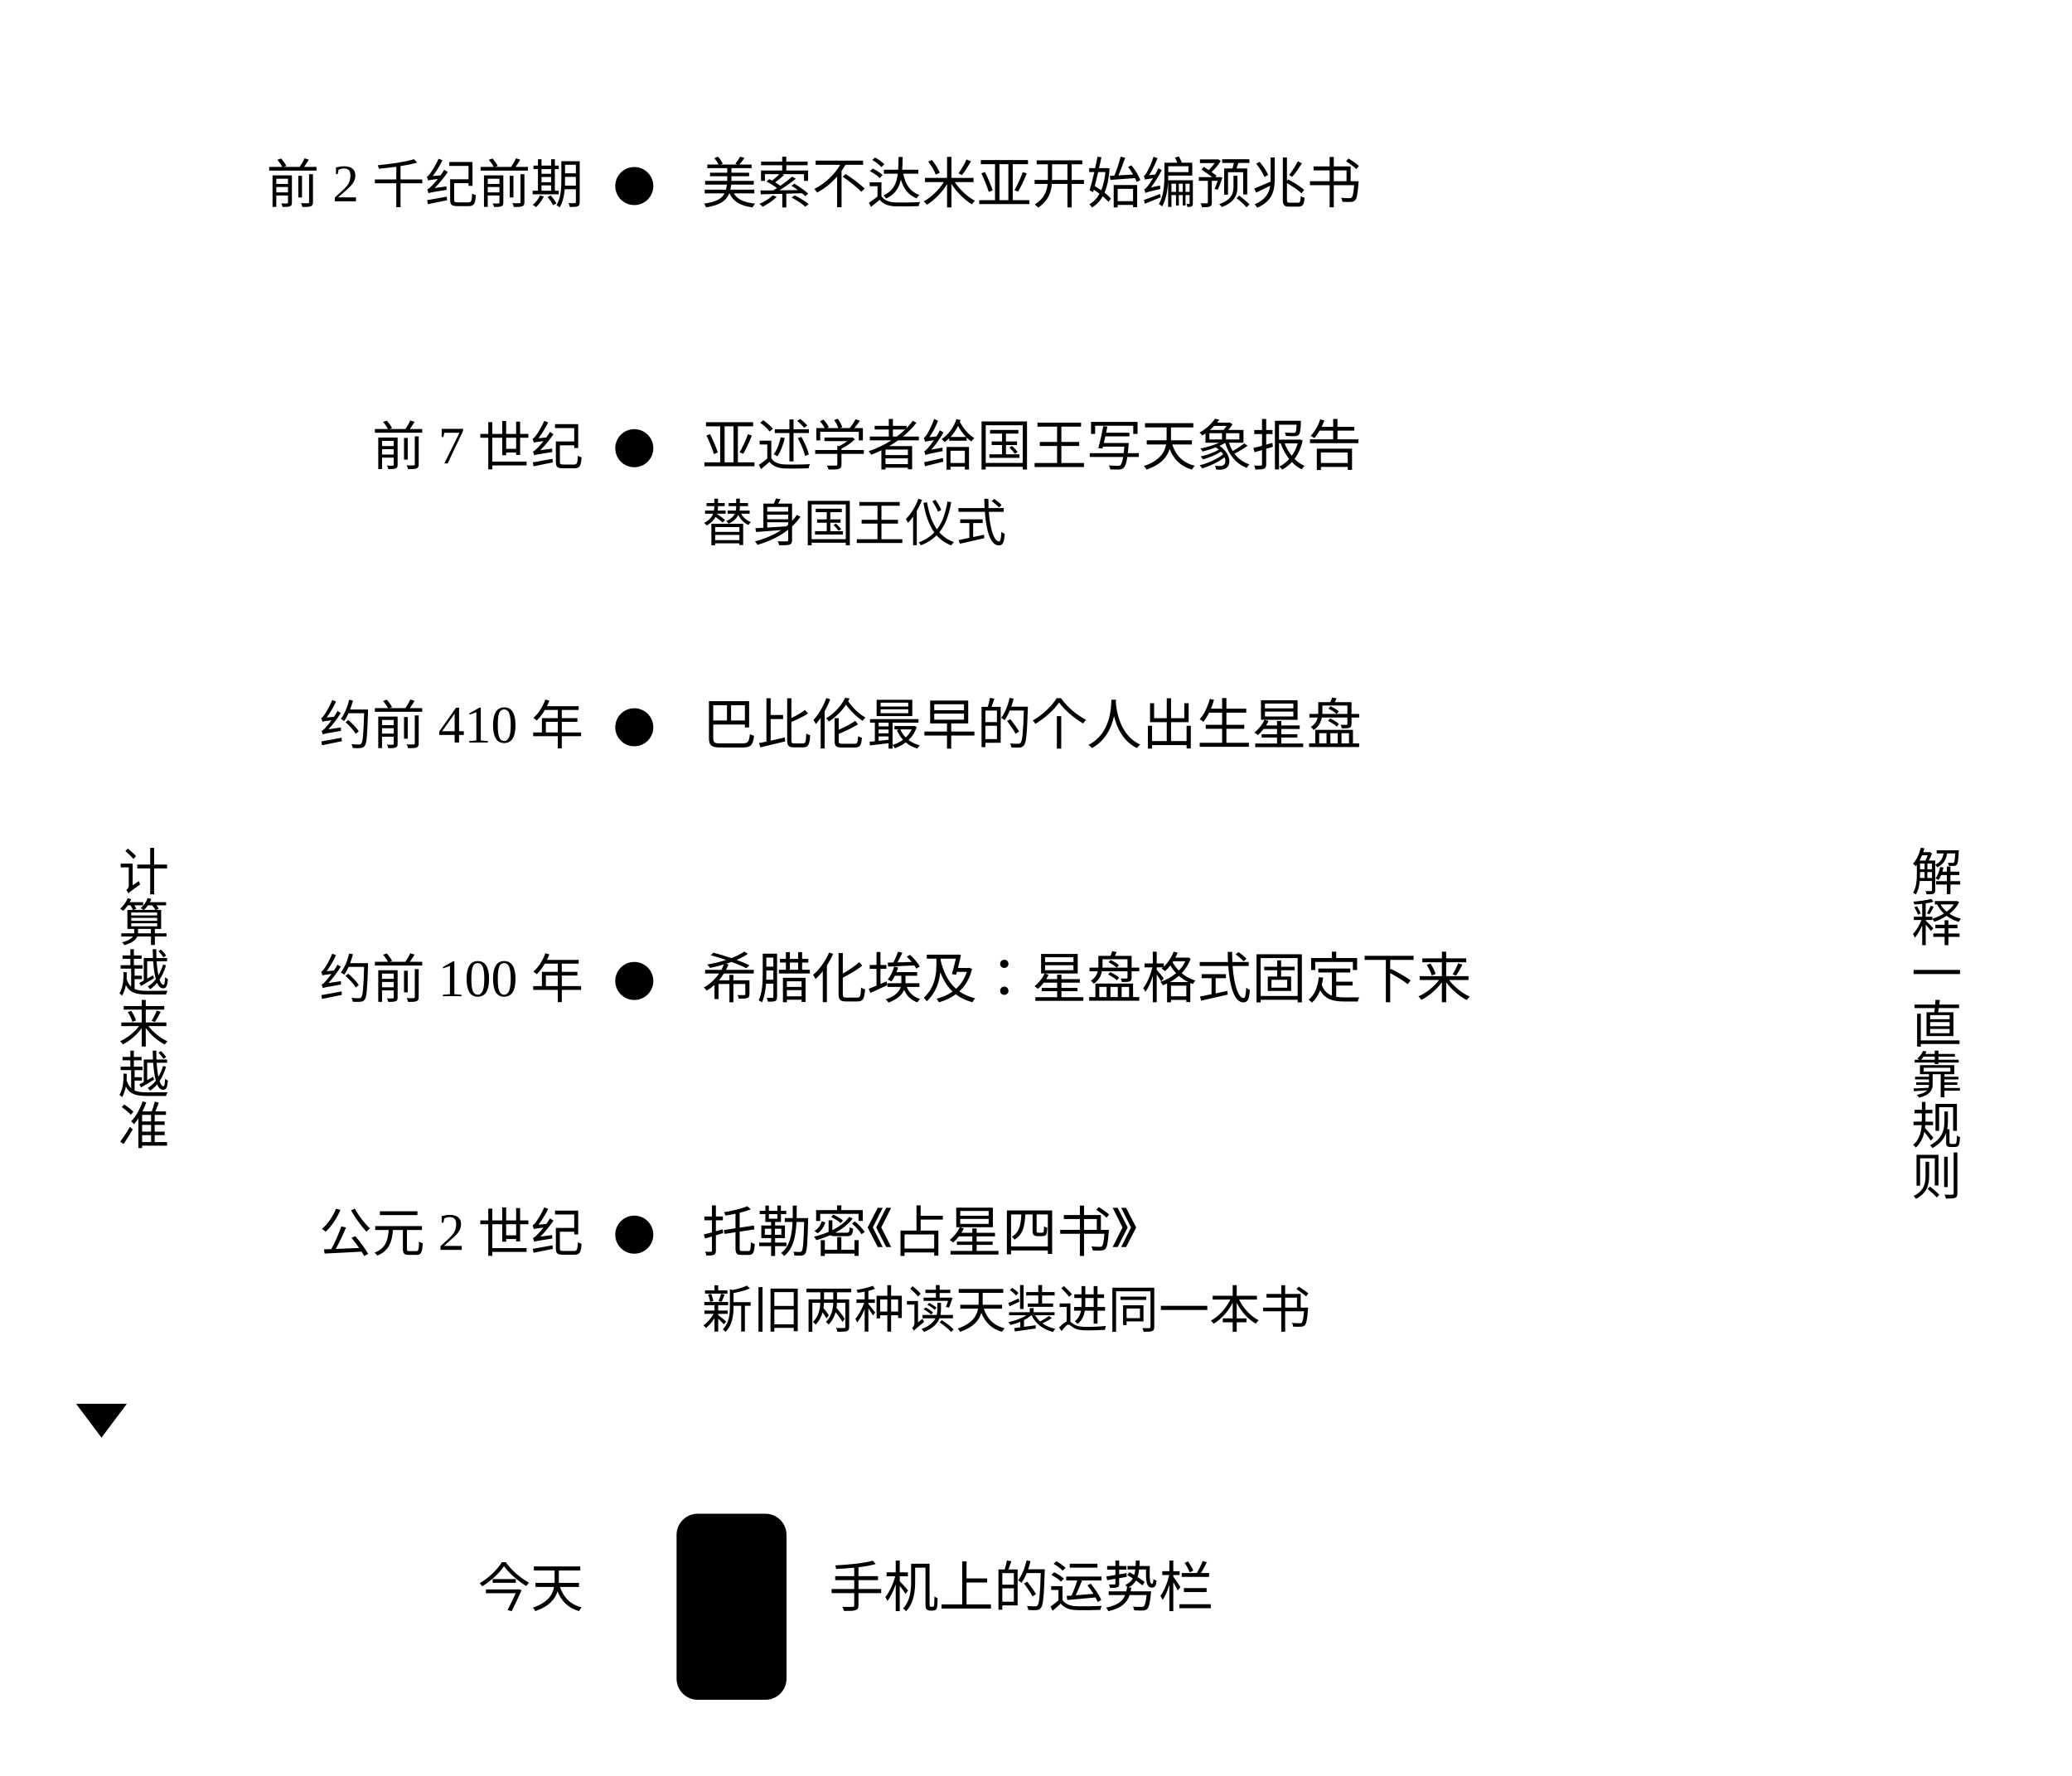
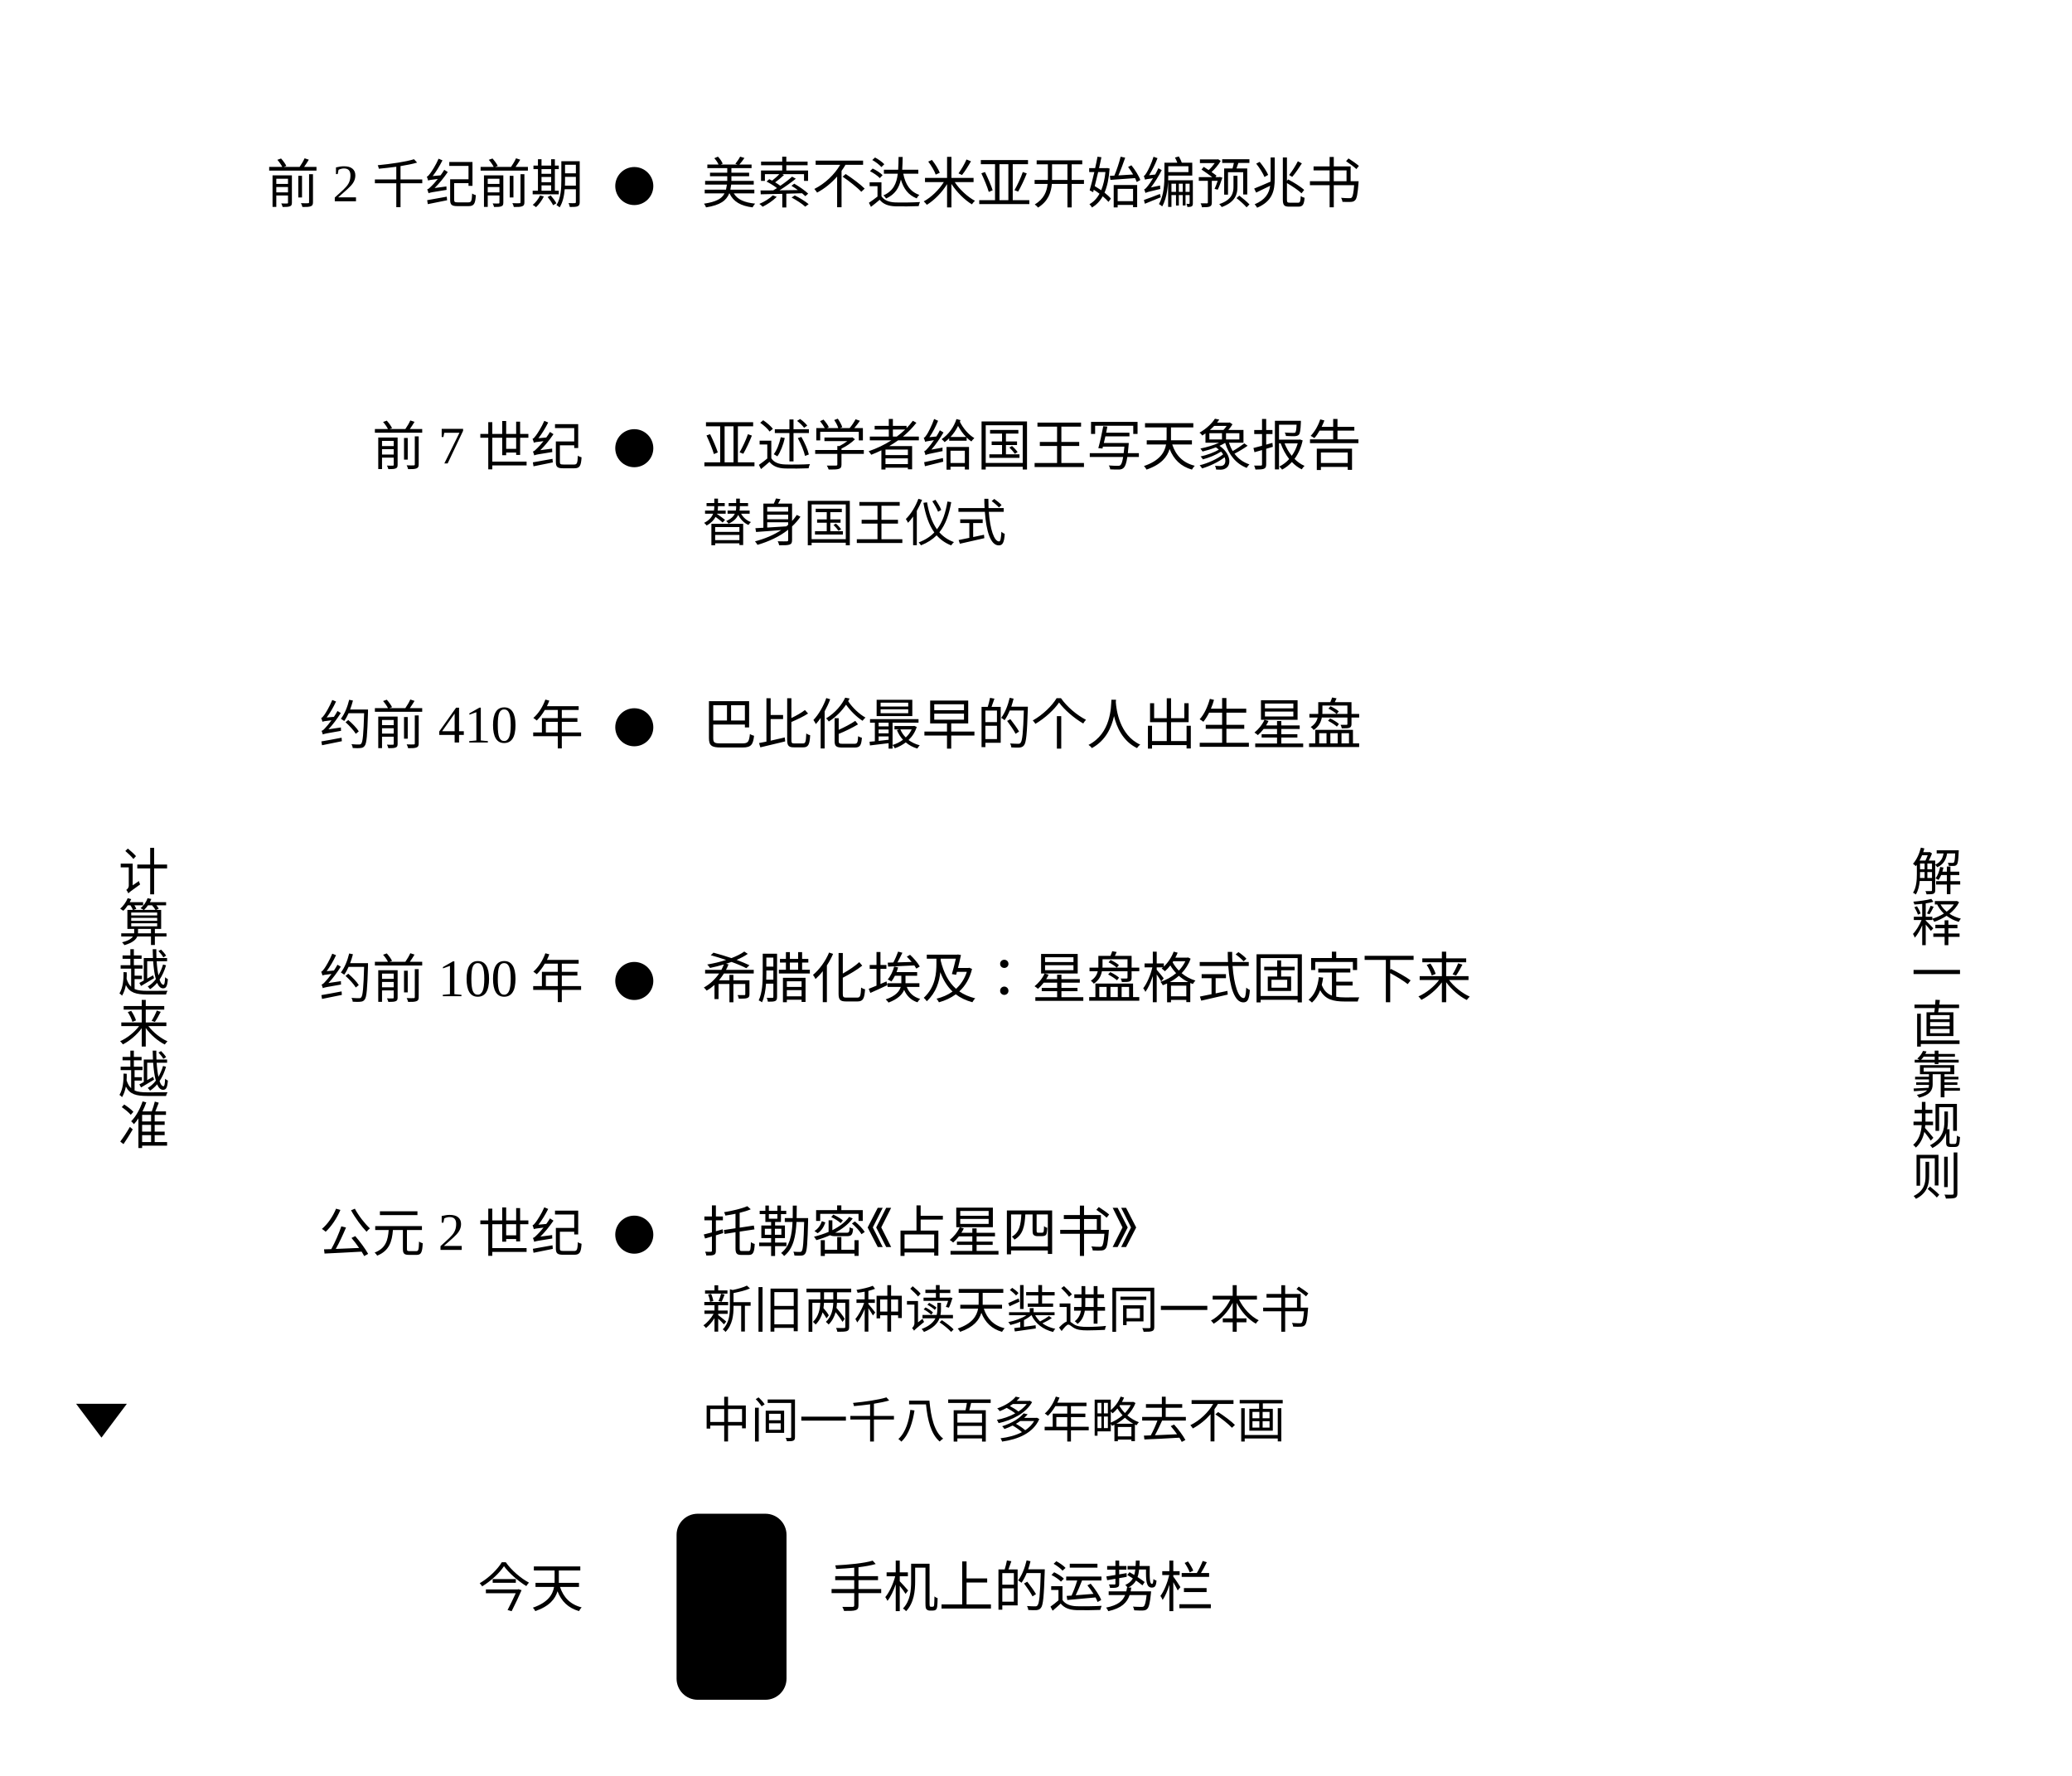
- <svg xmlns="http://www.w3.org/2000/svg" viewBox="0 0 490 420" role="img" aria-label="从预兆到星盘的时间线，本课自绘。一条竖向时间轴，从上到下：公元前 2 千纪前期，预兆书开始编；公元前 7 世纪，亚述学者给国王写天象报告，替身国王仪式；公元前 410 年前后，巴比伦最早的个人出生星盘；约公元前 100 年，希腊化埃及的星盘格式固定下来；公元 2 世纪，托勒密写《占星四书》，把一部分美索不达米亚预兆也收进去；最下面一个手机，写今天的运势栏。左侧箭头标计算越来越准，右侧标解释一直靠规则">
-   <path class="l" d="M150 30V356" />
+ <svg xmlns="http://www.w3.org/2000/svg" viewBox="0 0 490 420" role="img" aria-label="从预兆到星盘的时间线，本课自绘。一条竖向时间轴，从上到下：公元前 2 千纪前期，预兆书开始编；公元前 7 世纪，亚述学者给国王写天象报告，替身国王仪式；公元前 410 年前后，巴比伦最早的个人出生星盘；约公元前 100 年，希腊化埃及的星盘格式固定下来；公元 2 世纪，托勒密写《占星四书》，把一部分美索不达米亚预兆也收进去；之后时间轴断开，标着中间一千八百多年略去不画；最下面一个手机，写今天的运势栏。左侧箭头标计算越来越准，右侧标解释一直靠规则">
+   <path class="l" d="M150 30V324" />
+   <path class="l" d="M142 330L158 324M142 338L158 332" />
+   <path class="l thin" d="M150 338V356" stroke-dasharray="2 3" />
+   <text x="166" y="340" class="sm" style="font-size:11.5px">中间一千八百多年略去不画</text>
  <g class="dotk">
    <circle cx="150" cy="44" r="4.5" />
    <circle cx="150" cy="106" r="4.5" />
    <circle cx="150" cy="172" r="4.5" />
    <circle cx="150" cy="232" r="4.5" />
    <circle cx="150" cy="292" r="4.5" />
  </g>
  <g text-anchor="end" class="gt" style="font-size:12.5px">
    <text x="138" y="48">前 2 千纪前期</text>
    <text x="138" y="110">前 7 世纪</text>
    <text x="138" y="176">约前 410 年</text>
    <text x="138" y="236">约前 100 年</text>
    <text x="138" y="296">公元 2 世纪</text>
    <text x="138" y="380">今天</text>
  </g>
  <g style="font-size:13px">
    <text x="166" y="48">美索不达米亚开始编预兆书</text>
    <text x="166" y="110">亚述学者给国王写天象报告</text>
    <text x="166" y="128" class="sm" style="font-size:12px">替身国王仪式</text>
    <text x="166" y="176">巴比伦最早的个人出生星盘</text>
    <text x="166" y="236">希腊化埃及：星盘格式固定下来</text>
    <text x="166" y="296">托勒密《占星四书》</text>
    <text x="166" y="314" class="sm" style="font-size:12px">新旧两种读天装进同一本书</text>
    <text x="196" y="380">手机上的运势栏</text>
  </g>
  <rect class="l" x="160" y="358" width="26" height="44" rx="5" />
  <path class="l thin" d="M166 368H180M166 376H180M166 384H176" />
  <path class="l thin" d="M150 356V364" stroke-dasharray="2 3" />
  <path class="gl" d="M24 60V340M18 332l6 8 6-8" />
  <text x="34" y="200" class="gt" style="font-size:12px;writing-mode:vertical-rl">计算越来越准</text>
  <path class="l thin" d="M470 60V340" stroke-dasharray="4 4" />
  <text x="458" y="200" class="sm" style="font-size:12px;writing-mode:vertical-rl">解释一直靠规则</text>
</svg>
